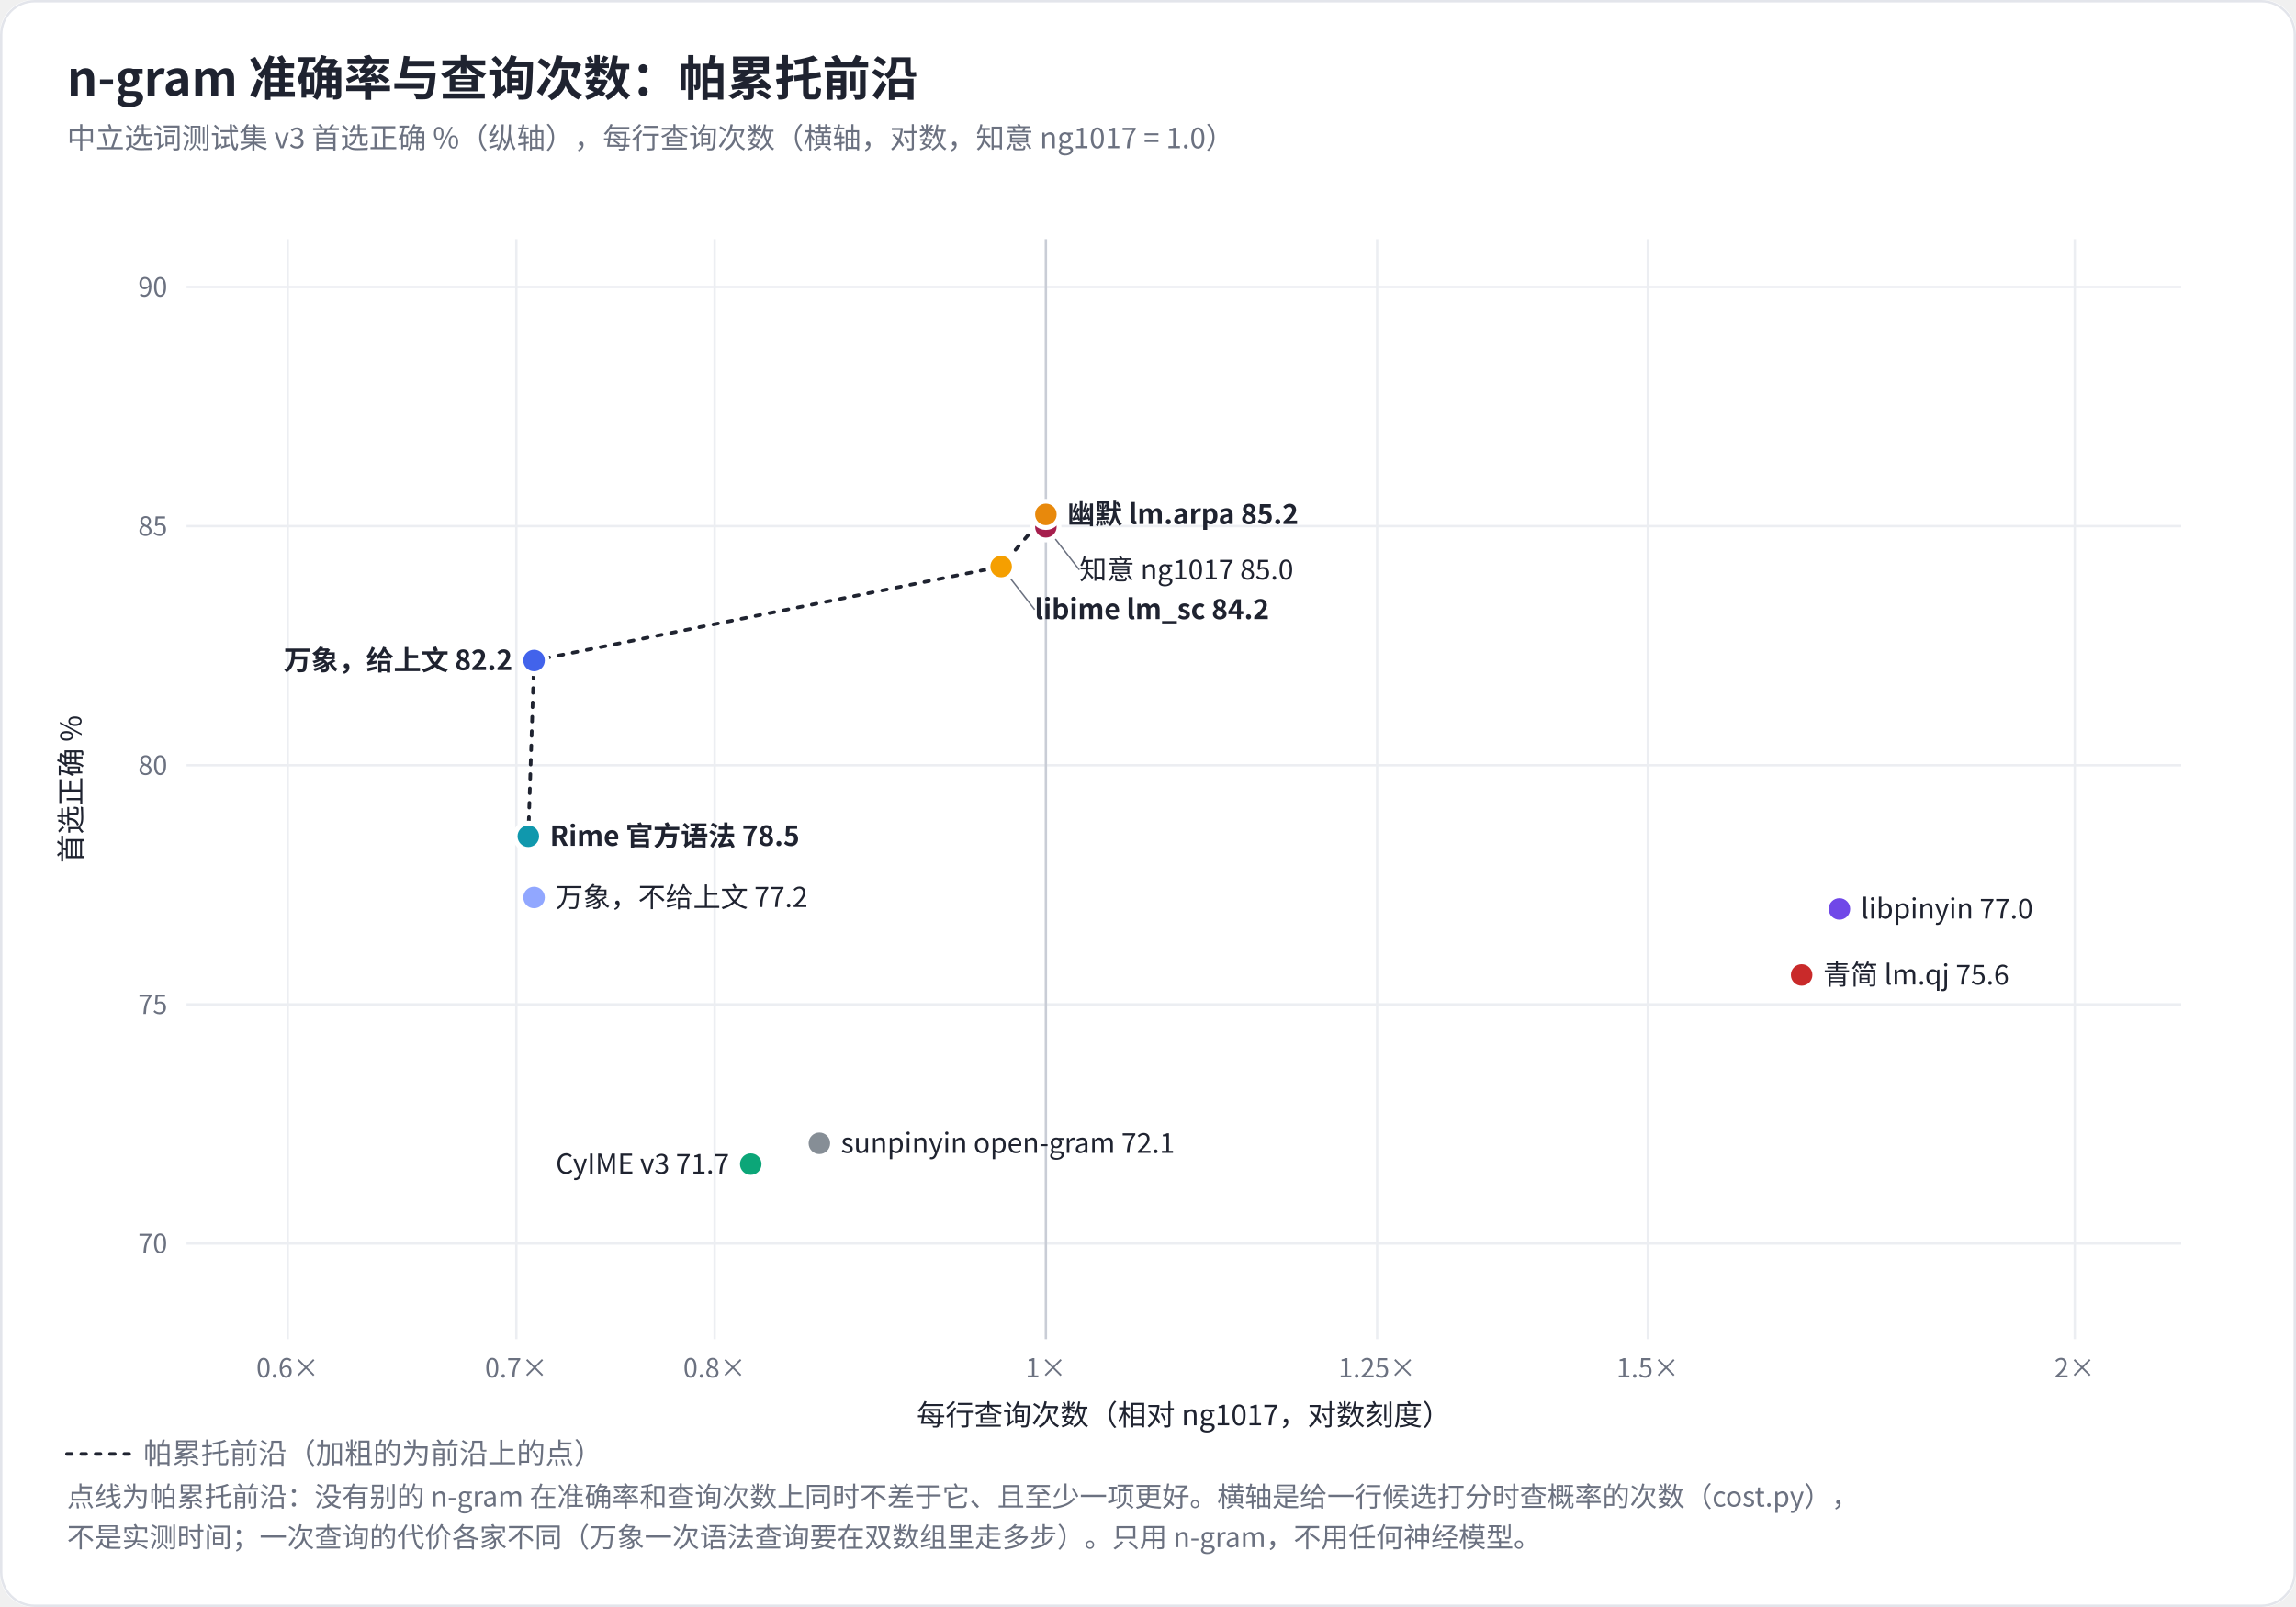
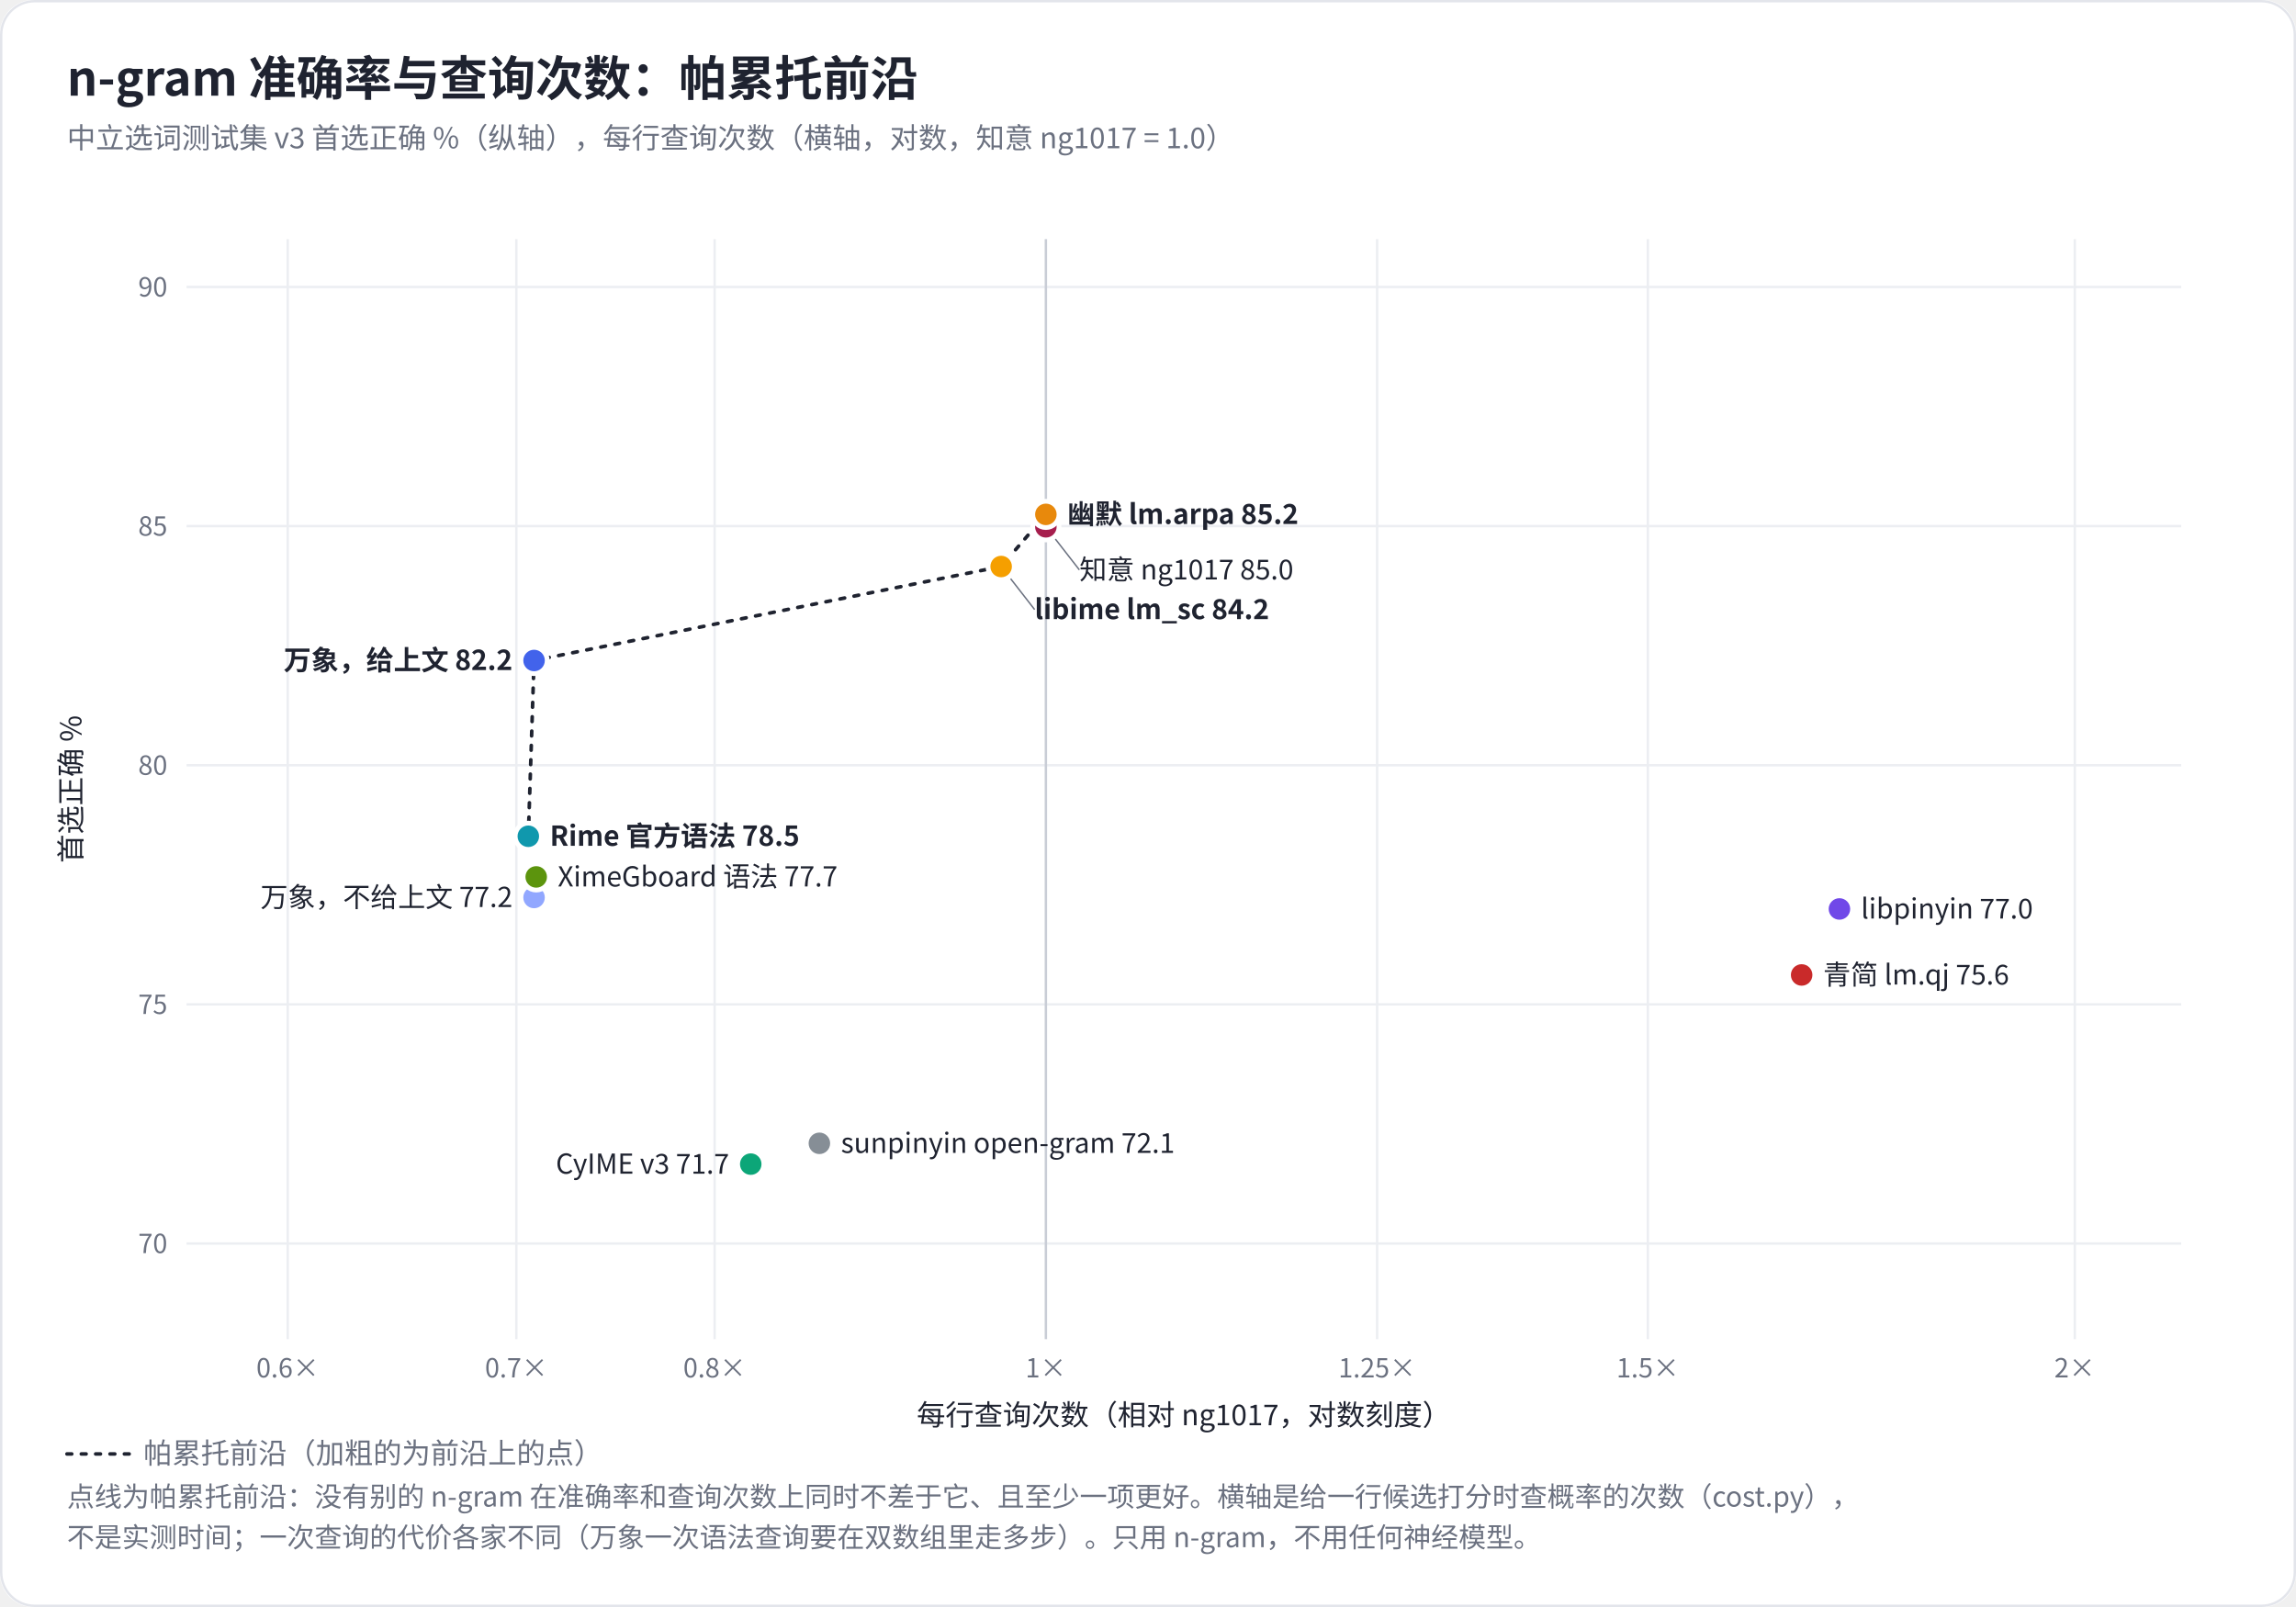
<svg xmlns="http://www.w3.org/2000/svg" width="960" height="672" viewBox="0 0 960 672" font-family="'Microsoft YaHei','PingFang SC','Noto Sans CJK SC','Segoe UI',sans-serif">
  <rect width="960" height="672" rx="14" fill="#FFFFFF" />
  <rect x="0.5" y="0.5" width="959" height="671" rx="14" fill="none" stroke="#E3E5EB" />
  <text x="28" y="40" font-size="20" font-weight="700" fill="#1F2330">n-gram 准确率与查询次数：帕累托前沿</text>
  <text x="28" y="62" font-size="12" fill="#6B7180">中立选词测试集 v3 首选正确 %（纵轴），每行查询次数（横轴，对数，知意 ng1017 = 1.0）</text>
  <line x1="78" y1="520.0" x2="912" y2="520.0" stroke="#ECEEF2" />
  <text x="70" y="524.0" font-size="11" fill="#6B7180" text-anchor="end">70</text>
  <line x1="78" y1="420.0" x2="912" y2="420.0" stroke="#ECEEF2" />
  <text x="70" y="424.0" font-size="11" fill="#6B7180" text-anchor="end">75</text>
  <line x1="78" y1="320.0" x2="912" y2="320.0" stroke="#ECEEF2" />
  <text x="70" y="324.0" font-size="11" fill="#6B7180" text-anchor="end">80</text>
  <line x1="78" y1="220.0" x2="912" y2="220.0" stroke="#ECEEF2" />
  <text x="70" y="224.0" font-size="11" fill="#6B7180" text-anchor="end">85</text>
  <line x1="78" y1="120.0" x2="912" y2="120.0" stroke="#ECEEF2" />
  <text x="70" y="124.0" font-size="11" fill="#6B7180" text-anchor="end">90</text>
  <line x1="120.3" y1="100" x2="120.3" y2="560" stroke="#ECEEF2" />
  <text x="120.3" y="576" font-size="11" fill="#6B7180" text-anchor="middle">0.6×</text>
  <line x1="215.9" y1="100" x2="215.9" y2="560" stroke="#ECEEF2" />
  <text x="215.9" y="576" font-size="11" fill="#6B7180" text-anchor="middle">0.7×</text>
  <line x1="298.8" y1="100" x2="298.8" y2="560" stroke="#ECEEF2" />
  <text x="298.8" y="576" font-size="11" fill="#6B7180" text-anchor="middle">0.8×</text>
  <line x1="437.3" y1="100" x2="437.3" y2="560" stroke="#C9CDD6" />
  <text x="437.3" y="576" font-size="11" fill="#6B7180" text-anchor="middle">1×</text>
  <line x1="575.8" y1="100" x2="575.8" y2="560" stroke="#ECEEF2" />
  <text x="575.8" y="576" font-size="11" fill="#6B7180" text-anchor="middle">1.25×</text>
  <line x1="689.0" y1="100" x2="689.0" y2="560" stroke="#ECEEF2" />
  <text x="689.0" y="576" font-size="11" fill="#6B7180" text-anchor="middle">1.5×</text>
  <line x1="867.5" y1="100" x2="867.5" y2="560" stroke="#ECEEF2" />
  <text x="867.5" y="576" font-size="11" fill="#6B7180" text-anchor="middle">2×</text>
  <text x="495.0" y="596" font-size="12" fill="#1F2330" text-anchor="middle">每行查询次数（相对 ng1017，对数刻度）</text>
  <text x="34" y="330.0" font-size="12" fill="#1F2330" text-anchor="middle" transform="rotate(-90 34 330.0)">首选正确 %</text>
  <path d="M220.9,349.7 L223.3,276.2 L418.6,236.9 L437.3,215.1" fill="none" stroke="#1F2330" stroke-width="1.5" stroke-dasharray="2 4" stroke-linecap="round" />
  <text x="446.3" y="219.1" font-size="11.5" font-weight="700" fill="#1F2330" text-anchor="start">幽默 lm.arpa 85.2</text>
  <line x1="437.3" y1="220.3" x2="451.3" y2="238.3" stroke="#6B7180" stroke-width="0.6" />
  <text x="451.3" y="242.3" font-size="11.5" fill="#1F2330" text-anchor="start">知意 ng1017 85.0</text>
  <line x1="418.6" y1="236.9" x2="432.6" y2="254.9" stroke="#6B7180" stroke-width="0.6" />
  <text x="432.6" y="258.9" font-size="11.5" font-weight="700" fill="#1F2330" text-anchor="start">libime lm_sc 84.2</text>
  <text x="214.3" y="280.2" font-size="11.5" font-weight="700" fill="#1F2330" text-anchor="end">万象，给上文 82.2</text>
  <text x="229.9" y="353.7" font-size="11.5" font-weight="700" fill="#1F2330" text-anchor="start">Rime 官方语法 78.5</text>
-   <text x="232.3" y="379.3" font-size="11.5" fill="#1F2330" text-anchor="start">万象，不给上文 77.2</text>
+   <text x="233.2" y="370.7" font-size="11.5" fill="#1F2330" text-anchor="start">XimeGboard 语法 77.7</text>
+   <text x="214.3" y="379.3" font-size="11.5" fill="#1F2330" text-anchor="end">万象，不给上文 77.2</text>
  <text x="778.1" y="384.1" font-size="11.5" fill="#1F2330" text-anchor="start">libpinyin 77.0</text>
  <text x="762.3" y="411.7" font-size="11.5" fill="#1F2330" text-anchor="start">青简 lm.qj 75.6</text>
  <text x="351.6" y="482.1" font-size="11.5" fill="#1F2330" text-anchor="start">sunpinyin open-gram 72.1</text>
  <text x="304.9" y="490.8" font-size="11.5" fill="#1F2330" text-anchor="end">CyIME v3 71.7</text>
  <circle cx="437.3" cy="220.3" r="5.5" fill="#A61E4D" stroke="#FFFFFF" stroke-width="2" />
  <circle cx="437.3" cy="215.1" r="5.5" fill="#E8890C" stroke="#FFFFFF" stroke-width="2" />
  <circle cx="418.6" cy="236.9" r="5.5" fill="#F59F00" stroke="#FFFFFF" stroke-width="2" />
  <circle cx="223.3" cy="276.2" r="5.5" fill="#4263EB" stroke="#FFFFFF" stroke-width="2" />
  <circle cx="223.3" cy="375.3" r="5.5" fill="#91A7FF" stroke="#FFFFFF" stroke-width="2" />
  <circle cx="220.9" cy="349.7" r="5.5" fill="#1098AD" stroke="#FFFFFF" stroke-width="2" />
+   <circle cx="224.2" cy="366.7" r="5.5" fill="#5C940D" stroke="#FFFFFF" stroke-width="2" />
  <circle cx="753.3" cy="407.7" r="5.5" fill="#C92A2A" stroke="#FFFFFF" stroke-width="2" />
  <circle cx="769.1" cy="380.1" r="5.5" fill="#7048E8" stroke="#FFFFFF" stroke-width="2" />
  <circle cx="342.6" cy="478.1" r="5.5" fill="#868E96" stroke="#FFFFFF" stroke-width="2" />
  <circle cx="313.9" cy="486.8" r="5.5" fill="#0CA678" stroke="#FFFFFF" stroke-width="2" />
  <line x1="28" y1="608" x2="54" y2="608" stroke="#1F2330" stroke-width="1.5" stroke-dasharray="2 4" stroke-linecap="round" />
  <text x="60" y="612" font-size="12" fill="#6B7180">帕累托前沿（加粗的为前沿上的点）</text>
  <text x="28" y="630" font-size="11.5" fill="#6B7180">点线为帕累托前沿：没有别的 n-gram 在准确率和查询次数上同时不差于它、且至少一项更好。横轴是给一行候选打分时查概率的次数（cost.py），</text>
  <text x="28" y="647" font-size="11.5" fill="#6B7180">不是实测时间；一次查询的代价各家不同（万象一次语法查询要在双数组里走多步）。只用 n-gram，不用任何神经模型。</text>
</svg>
